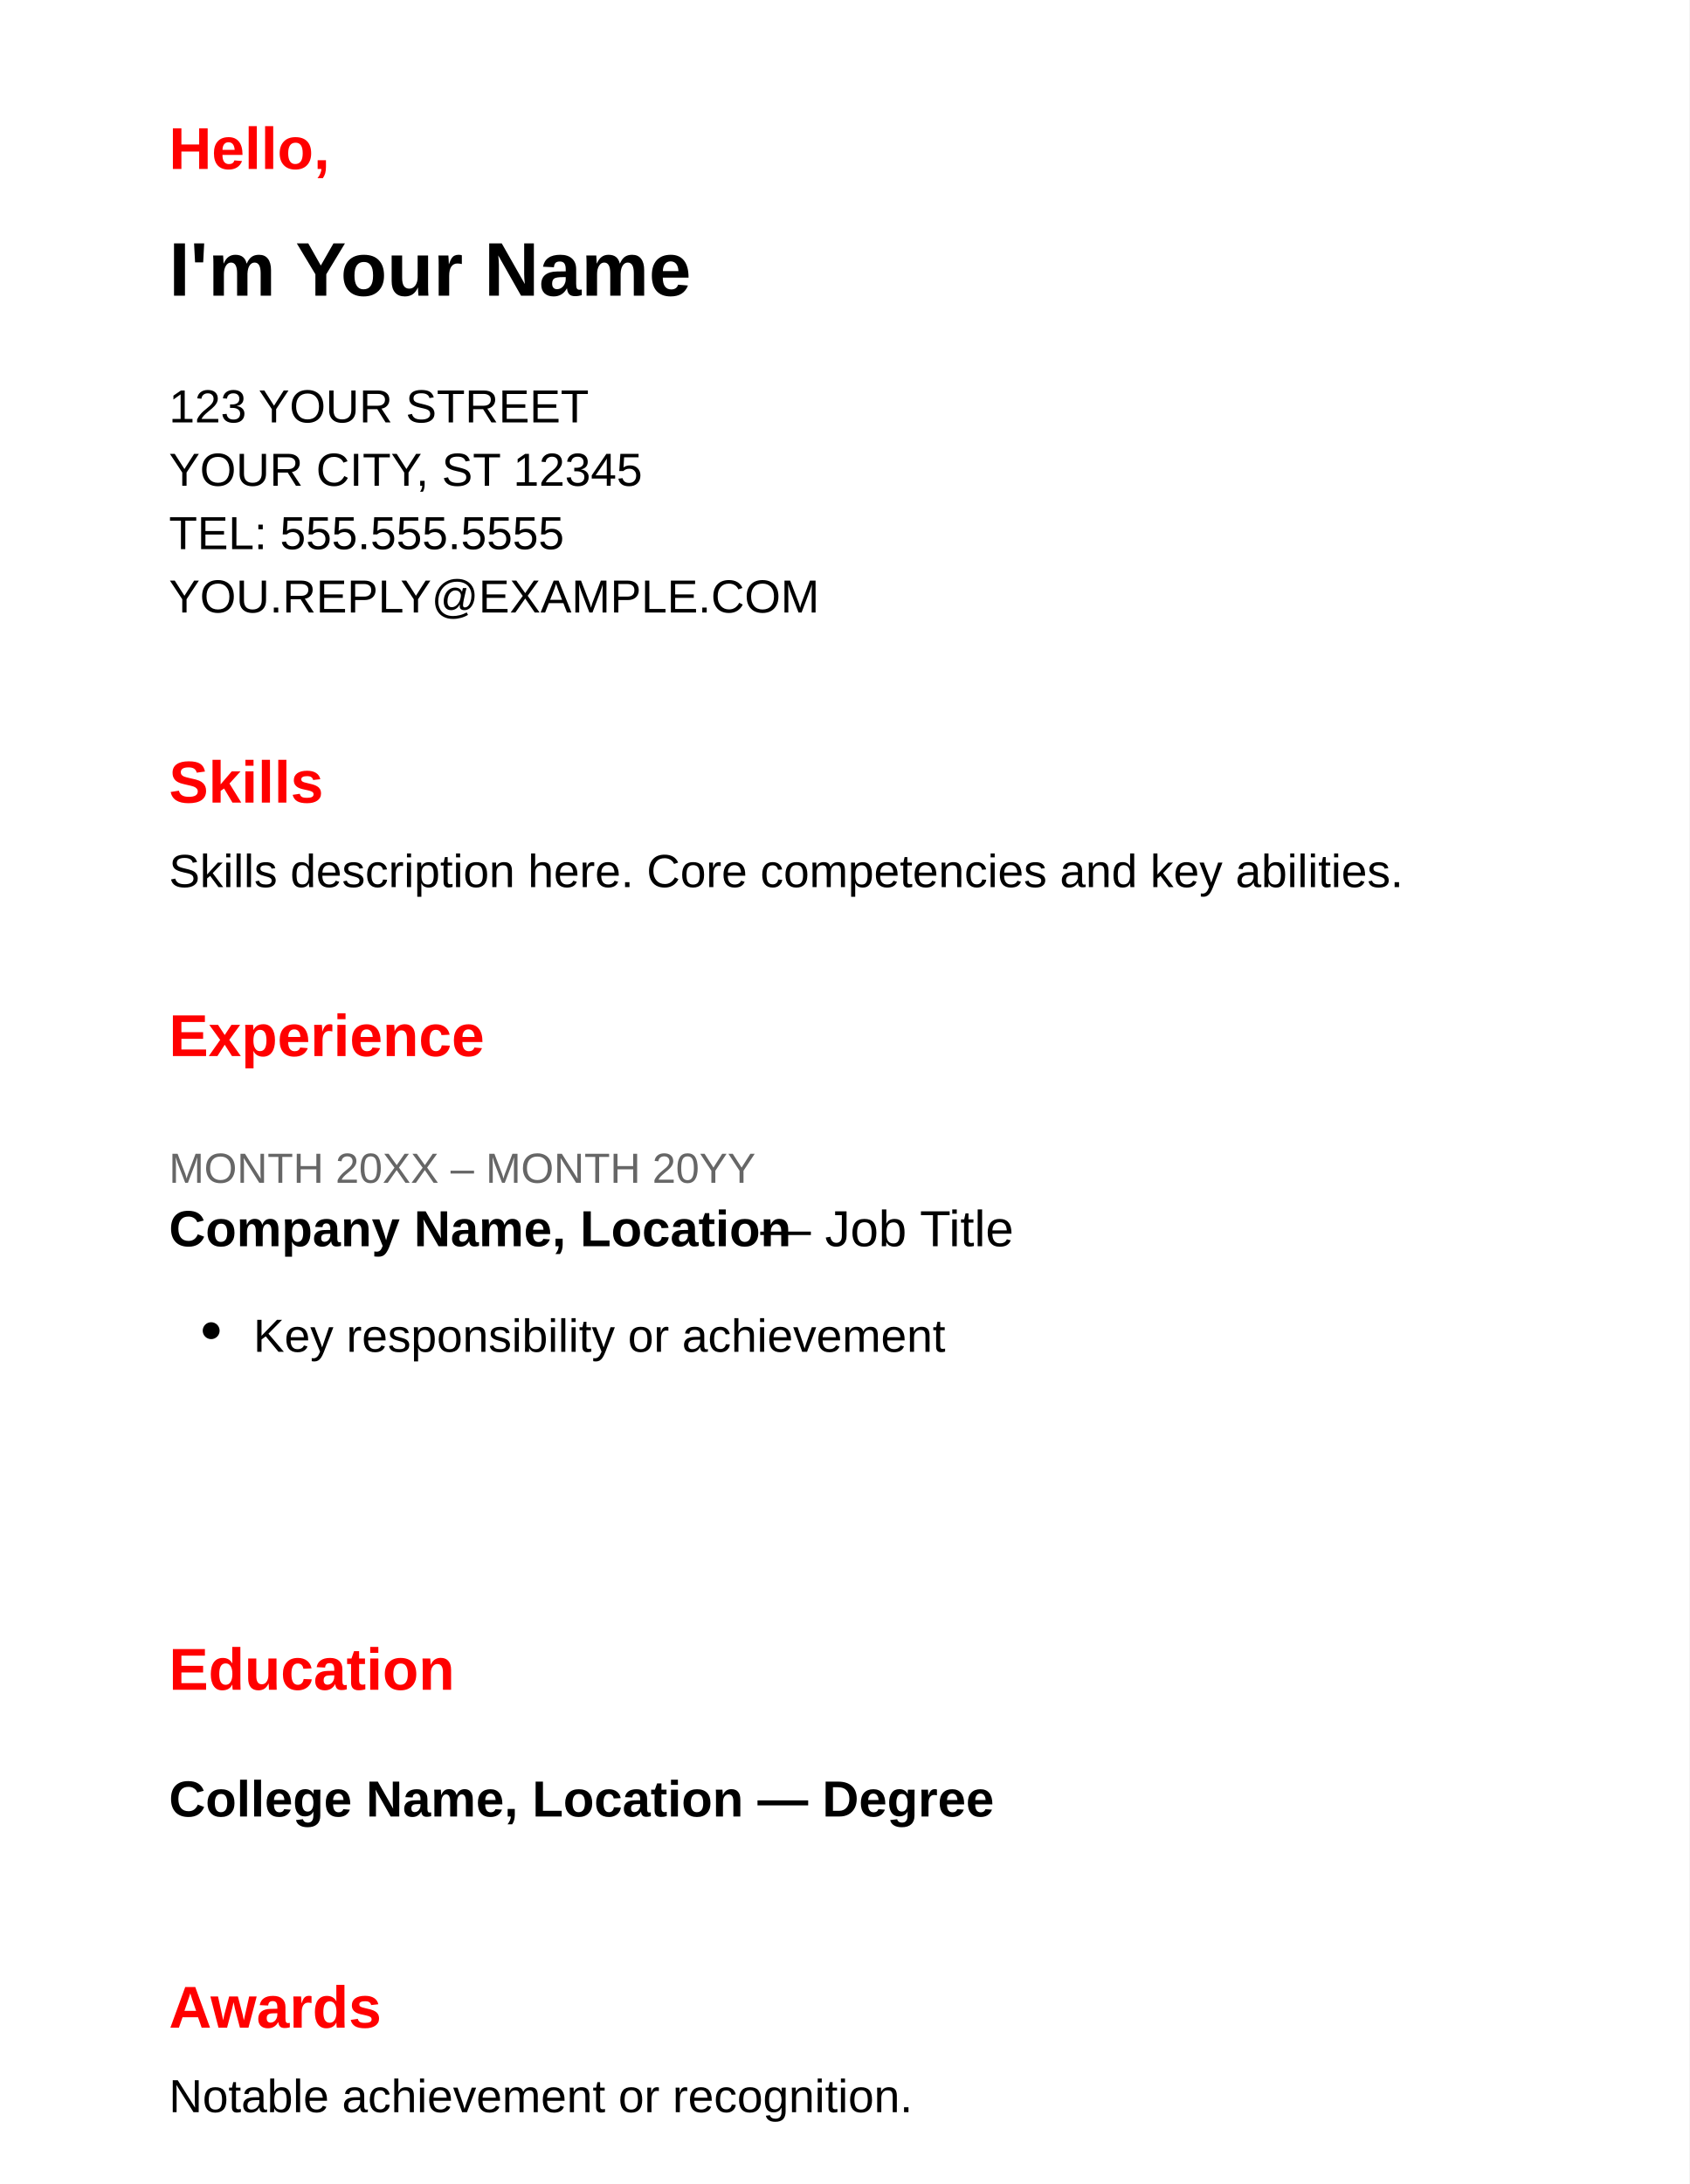
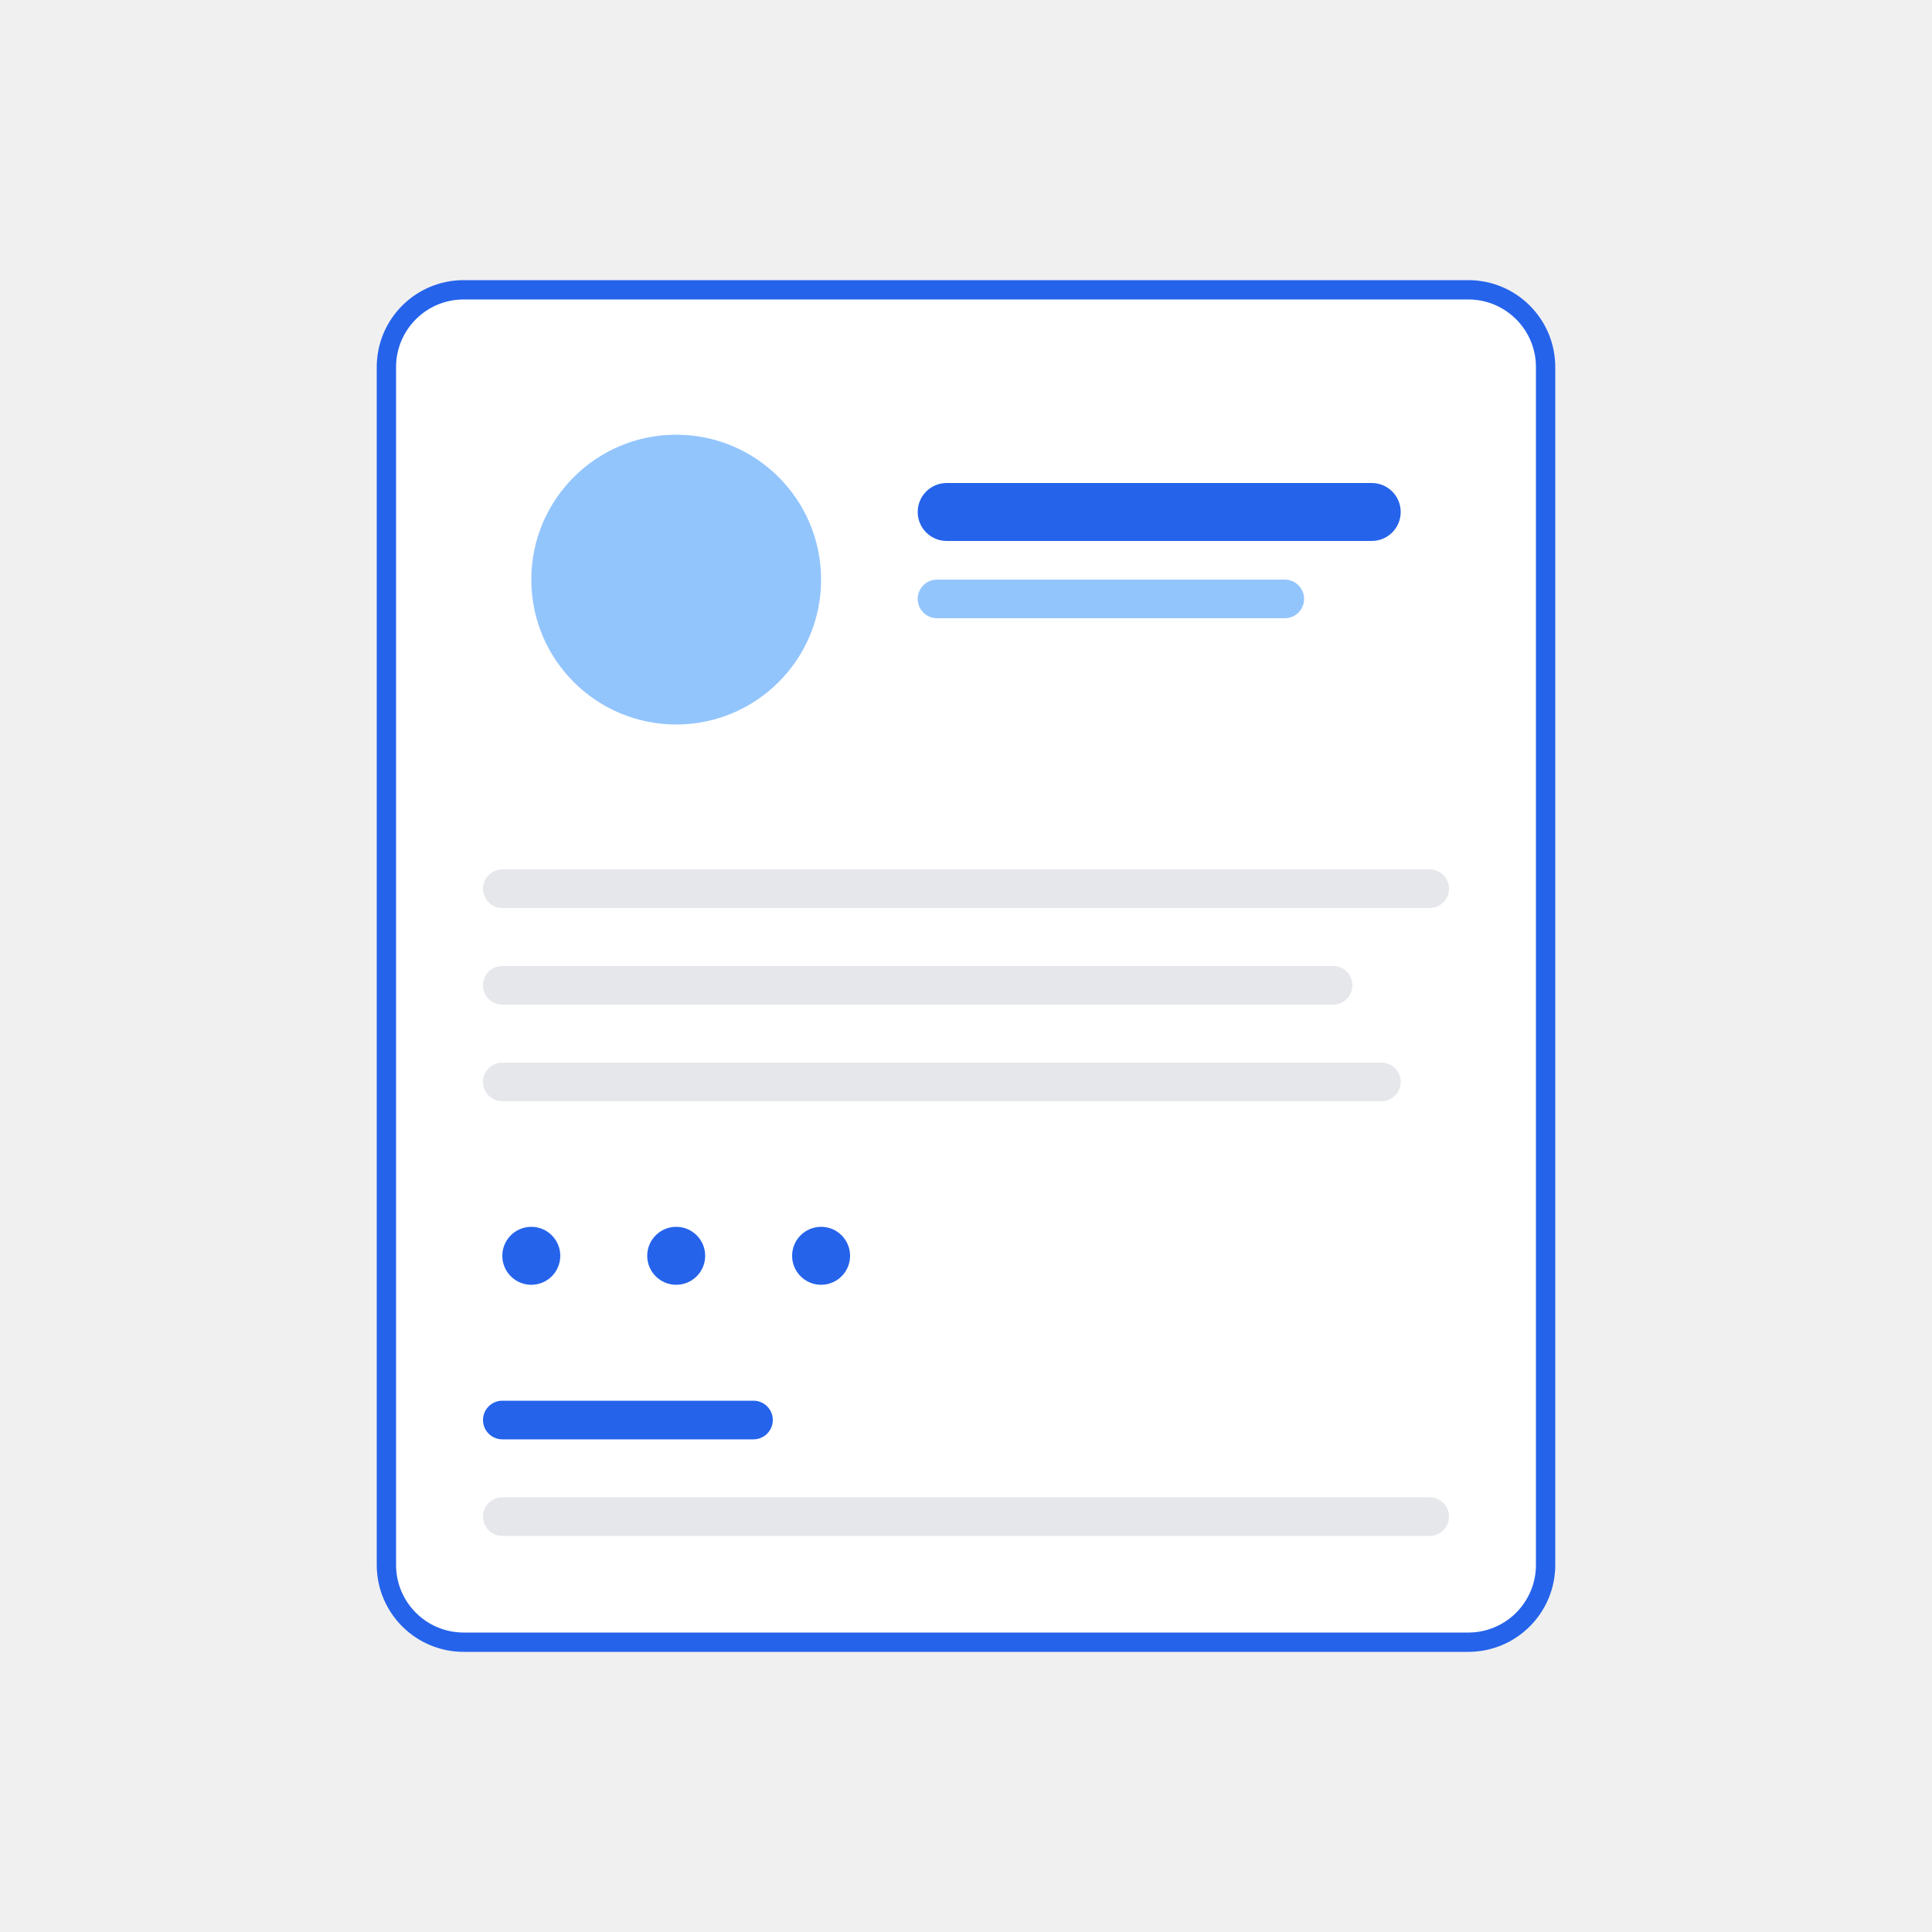
- <svg xmlns="http://www.w3.org/2000/svg" viewBox="0 0 400 517">
-   <rect width="400" height="517" fill="white" />
-   <text x="40" y="40" font-family="Arial, sans-serif" font-size="14" fill="#FF0000" font-weight="bold">Hello,</text>
-   <text x="40" y="70" font-family="Arial, sans-serif" font-size="18" font-weight="bold">I'm Your Name</text>
-   <text x="40" y="100" font-family="Arial, sans-serif" font-size="11">123 YOUR STREET</text>
-   <text x="40" y="115" font-family="Arial, sans-serif" font-size="11">YOUR CITY, ST 12345</text>
-   <text x="40" y="130" font-family="Arial, sans-serif" font-size="11">TEL: 555.555.5555</text>
-   <text x="40" y="145" font-family="Arial, sans-serif" font-size="11">YOU.REPLY@EXAMPLE.COM</text>
-   <text x="40" y="190" font-family="Arial, sans-serif" font-size="14" fill="#FF0000" font-weight="bold">Skills</text>
-   <text x="40" y="210" font-family="Arial, sans-serif" font-size="11">Skills description here. Core competencies and key abilities.</text>
-   <text x="40" y="250" font-family="Arial, sans-serif" font-size="14" fill="#FF0000" font-weight="bold">Experience</text>
-   <text x="40" y="280" font-family="Arial, sans-serif" font-size="10" fill="#666666">MONTH 20XX – MONTH 20YY</text>
-   <text x="40" y="295" font-family="Arial, sans-serif" font-size="12" font-weight="bold">Company Name, Location</text>
-   <text x="180" y="295" font-family="Arial, sans-serif" font-size="12"> — Job Title</text>
-   <circle cx="50" cy="315" r="2" fill="#000000" />
-   <text x="60" y="320" font-family="Arial, sans-serif" font-size="11">Key responsibility or achievement</text>
-   <text x="40" y="400" font-family="Arial, sans-serif" font-size="14" fill="#FF0000" font-weight="bold">Education</text>
-   <text x="40" y="430" font-family="Arial, sans-serif" font-size="12" font-weight="bold">College Name, Location — Degree</text>
-   <text x="40" y="480" font-family="Arial, sans-serif" font-size="14" fill="#FF0000" font-weight="bold">Awards</text>
-   <text x="40" y="500" font-family="Arial, sans-serif" font-size="11">Notable achievement or recognition.</text>
+ <svg xmlns="http://www.w3.org/2000/svg" viewBox="0 0 200 200">
+   <rect x="40" y="30" width="120" height="140" rx="8" fill="#FFFFFF" stroke="#2563EB" stroke-width="2" />
+   <circle cx="70" cy="60" r="15" fill="#93C5FD" />
+   <rect x="95" y="50" width="50" height="6" rx="3" fill="#2563EB" />
+   <rect x="95" y="60" width="40" height="4" rx="2" fill="#93C5FD" />
+   <rect x="50" y="90" width="100" height="4" rx="2" fill="#E5E7EB" />
+   <rect x="50" y="100" width="90" height="4" rx="2" fill="#E5E7EB" />
+   <rect x="50" y="110" width="95" height="4" rx="2" fill="#E5E7EB" />
+   <circle cx="55" cy="130" r="3" fill="#2563EB" />
+   <circle cx="70" cy="130" r="3" fill="#2563EB" />
+   <circle cx="85" cy="130" r="3" fill="#2563EB" />
+   <rect x="50" y="145" width="30" height="4" rx="2" fill="#2563EB" />
+   <rect x="50" y="155" width="100" height="4" rx="2" fill="#E5E7EB" />
</svg>
